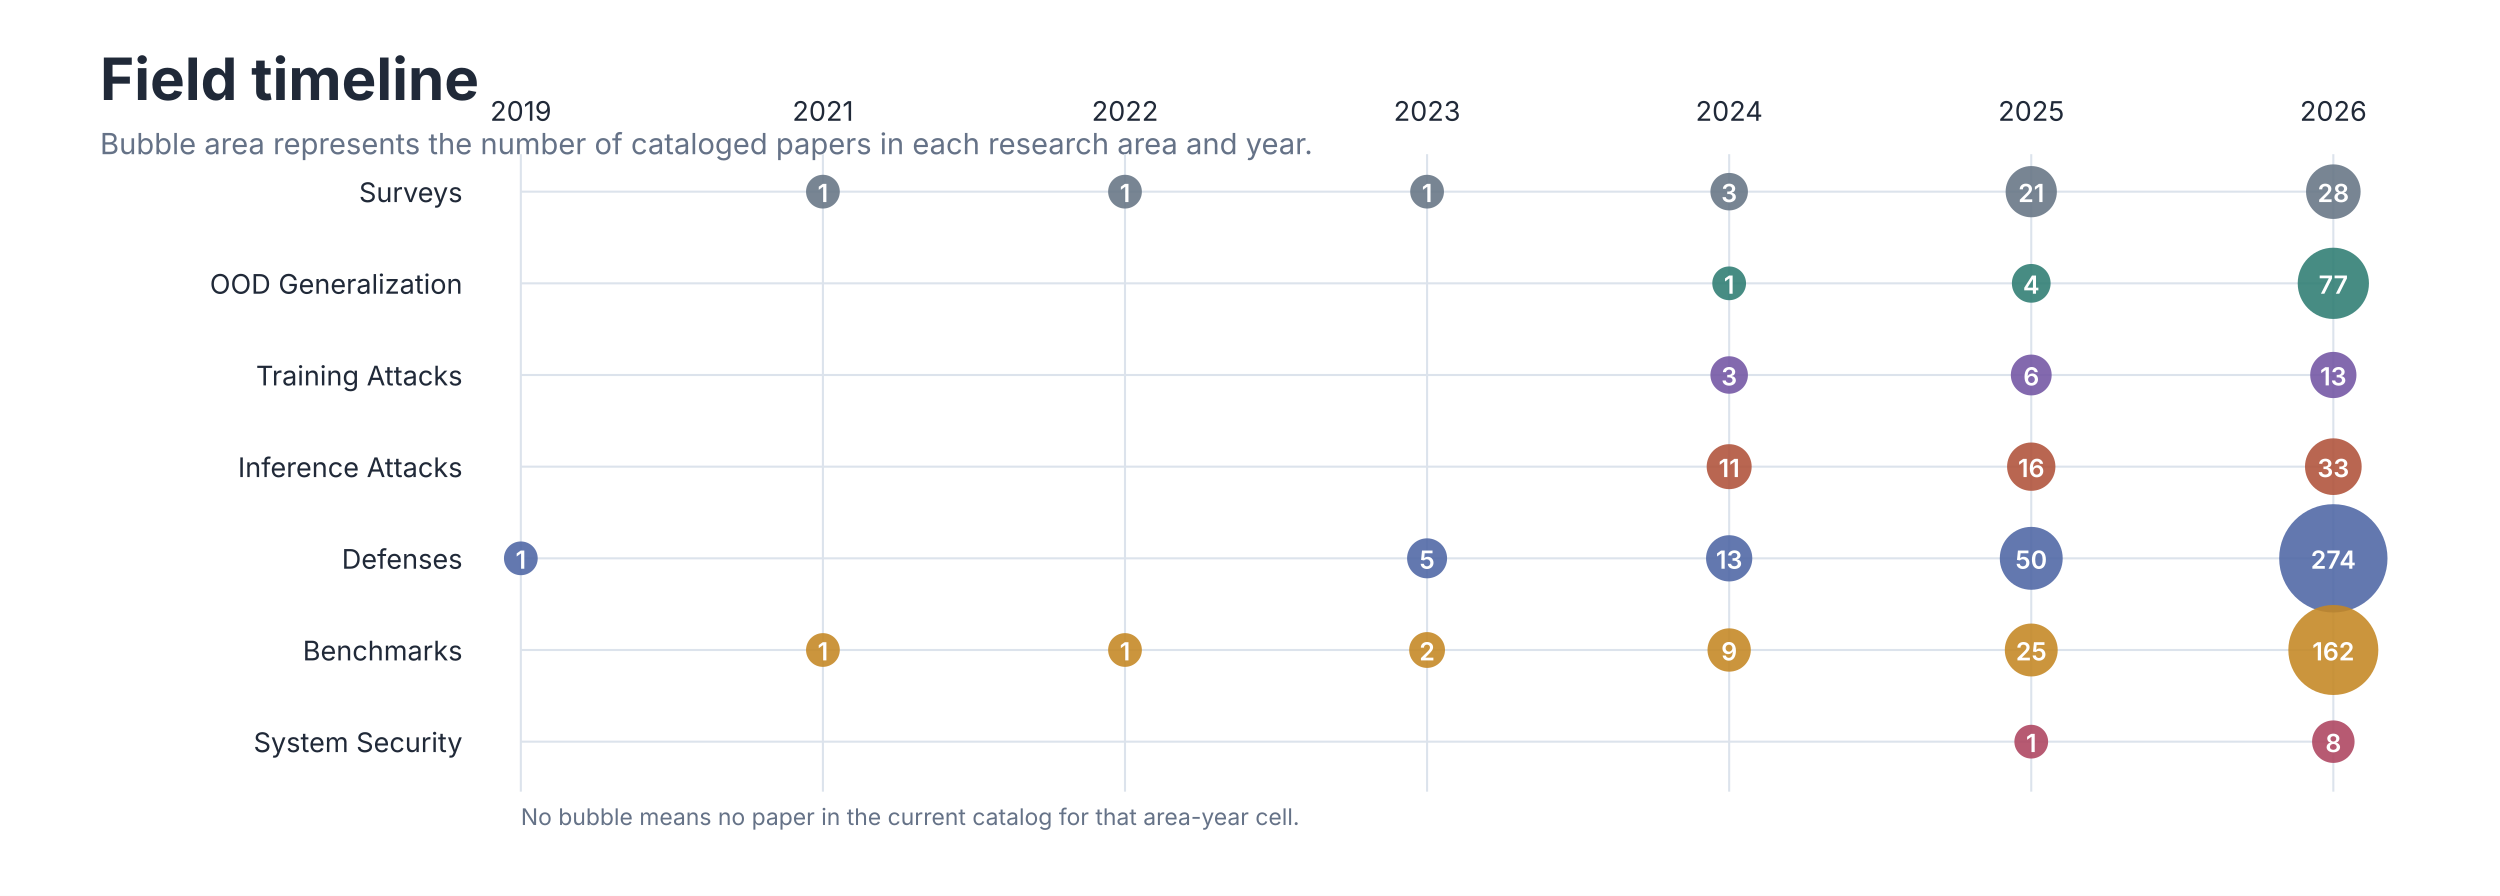
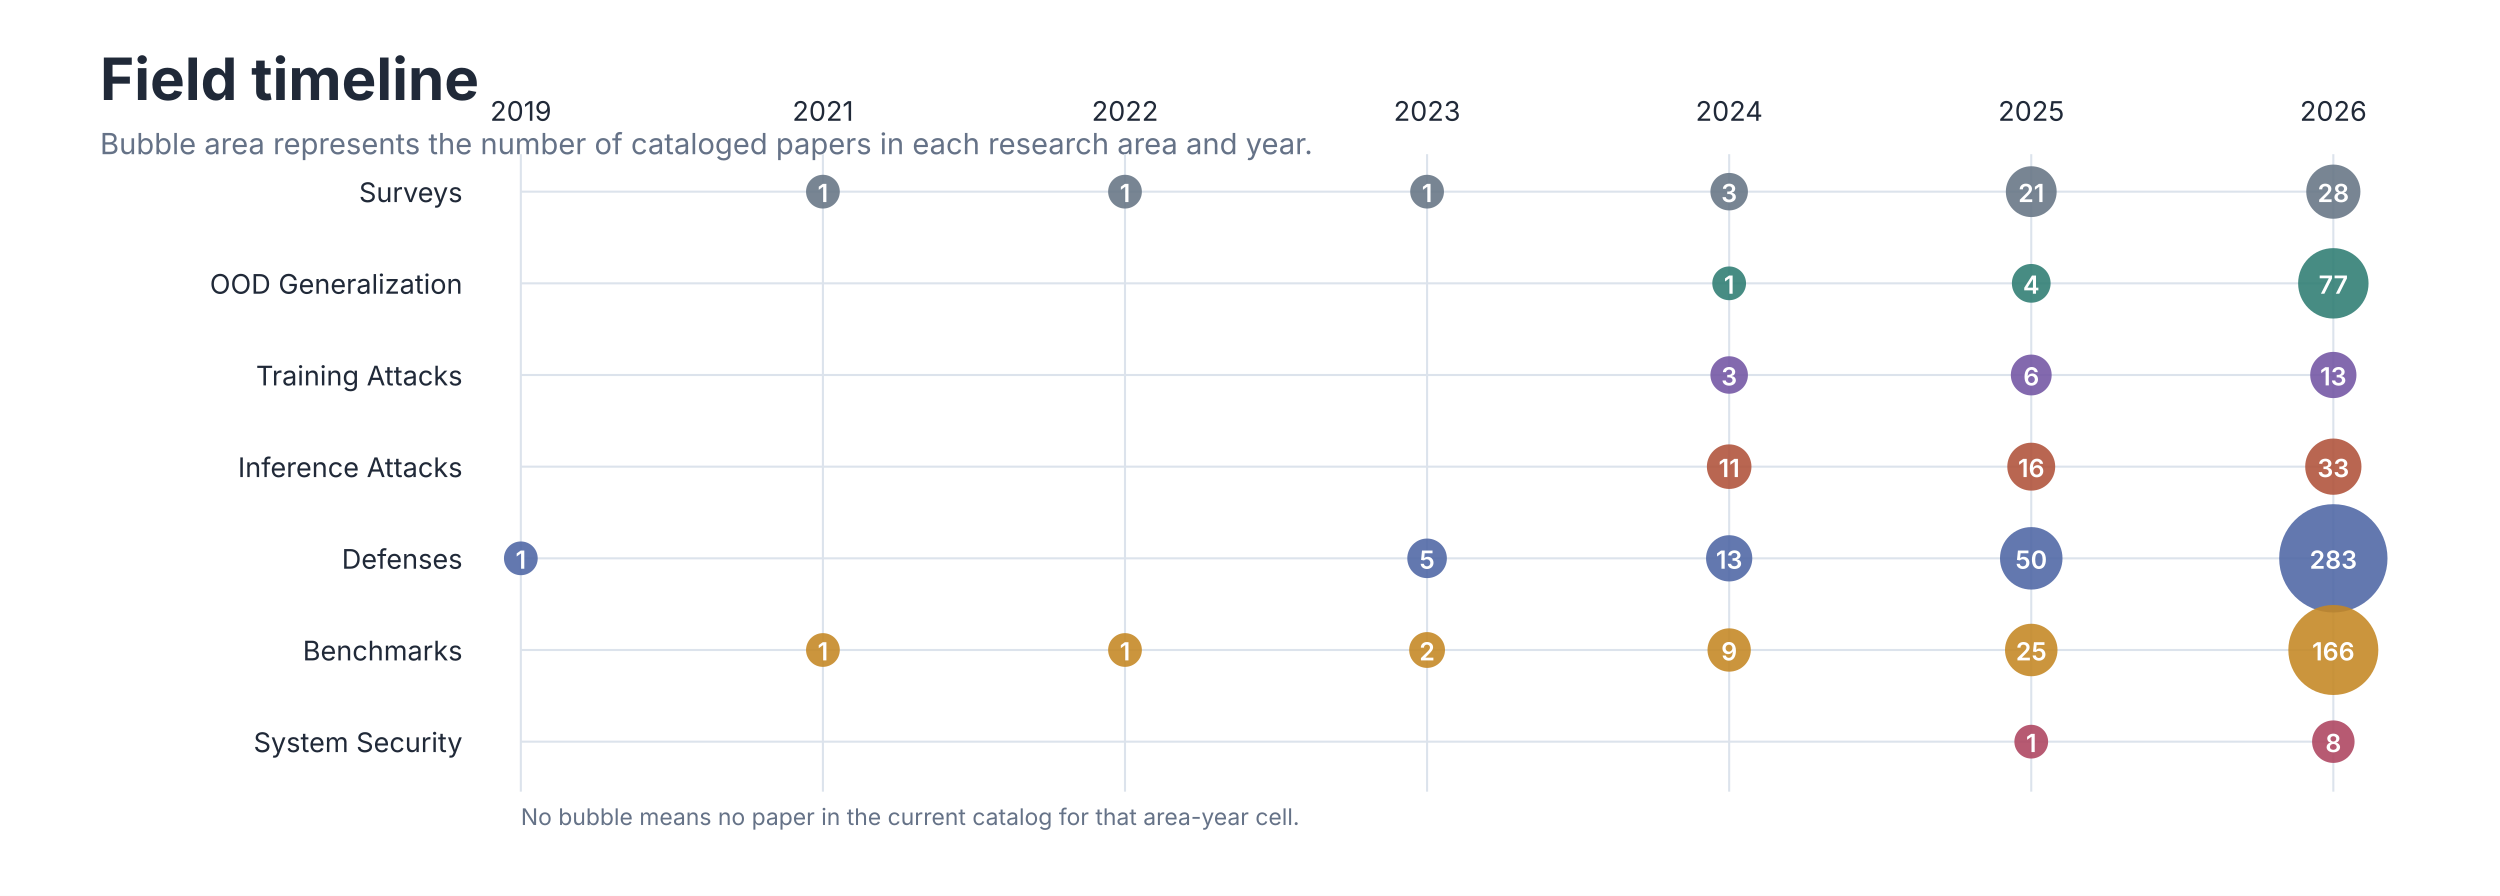
<svg xmlns="http://www.w3.org/2000/svg" role="img" aria-labelledby="title desc" viewBox="0 0 1200 430">
  <style>
text { font-family: -apple-system, BlinkMacSystemFont, 'Segoe UI', sans-serif; }
.title { font-size: 28px; font-weight: 650; fill: #202938; }
.subtitle { font-size: 14px; fill: #657287; }
.axis { font-size: 13px; fill: #657287; }
.label { font-size: 13px; fill: #202938; }
.small { font-size: 11px; fill: #657287; }
</style>
  <rect width="1200" height="430" fill="#FFFFFF" />
  <text class="title" x="48" y="48">Field timeline</text>
  <text class="subtitle" x="48" y="74">Bubble area represents the number of cataloged papers in each research area and year.</text>
  <line x1="250.0" y1="74" x2="250.0" y2="380" stroke="#DCE3EC" />
  <text class="label" x="250.0" y="58" text-anchor="middle">2019</text>
  <line x1="395.0" y1="74" x2="395.0" y2="380" stroke="#DCE3EC" />
  <text class="label" x="395.0" y="58" text-anchor="middle">2021</text>
  <line x1="540.0" y1="74" x2="540.0" y2="380" stroke="#DCE3EC" />
  <text class="label" x="540.0" y="58" text-anchor="middle">2022</text>
  <line x1="685.0" y1="74" x2="685.0" y2="380" stroke="#DCE3EC" />
  <text class="label" x="685.0" y="58" text-anchor="middle">2023</text>
  <line x1="830.0" y1="74" x2="830.0" y2="380" stroke="#DCE3EC" />
  <text class="label" x="830.0" y="58" text-anchor="middle">2024</text>
  <line x1="975.0" y1="74" x2="975.0" y2="380" stroke="#DCE3EC" />
  <text class="label" x="975.0" y="58" text-anchor="middle">2025</text>
  <line x1="1120.0" y1="74" x2="1120.0" y2="380" stroke="#DCE3EC" />
  <text class="label" x="1120.0" y="58" text-anchor="middle">2026</text>
  <text class="label" x="222" y="97" text-anchor="end">Surveys</text>
  <line x1="250" y1="92" x2="1120" y2="92" stroke="#DCE3EC" />
  <circle cx="395.0" cy="92" r="8.1" fill="#667585" fill-opacity="0.88" />
  <text x="395.0" y="97" text-anchor="middle" font-size="12" font-weight="600" fill="#FFFFFF">1</text>
  <circle cx="540.0" cy="92" r="8.1" fill="#667585" fill-opacity="0.88" />
  <text x="540.0" y="97" text-anchor="middle" font-size="12" font-weight="600" fill="#FFFFFF">1</text>
  <circle cx="685.0" cy="92" r="8.1" fill="#667585" fill-opacity="0.88" />
  <text x="685.0" y="97" text-anchor="middle" font-size="12" font-weight="600" fill="#FFFFFF">1</text>
  <circle cx="830.0" cy="92" r="9.0" fill="#667585" fill-opacity="0.88" />
  <text x="830.0" y="97" text-anchor="middle" font-size="12" font-weight="600" fill="#FFFFFF">3</text>
-   <circle cx="975.0" cy="92" r="12.3" fill="#667585" fill-opacity="0.88" />
+   <circle cx="975.0" cy="92" r="12.2" fill="#667585" fill-opacity="0.88" />
  <text x="975.0" y="97" text-anchor="middle" font-size="12" font-weight="600" fill="#FFFFFF">21</text>
-   <circle cx="1120.0" cy="92" r="13.1" fill="#667585" fill-opacity="0.88" />
+   <circle cx="1120.0" cy="92" r="13.0" fill="#667585" fill-opacity="0.88" />
  <text x="1120.0" y="97" text-anchor="middle" font-size="12" font-weight="600" fill="#FFFFFF">28</text>
  <text class="label" x="222" y="141" text-anchor="end">OOD Generalization</text>
  <line x1="250" y1="136" x2="1120" y2="136" stroke="#DCE3EC" />
  <circle cx="830.0" cy="136" r="8.1" fill="#2F7D73" fill-opacity="0.88" />
  <text x="830.0" y="141" text-anchor="middle" font-size="12" font-weight="600" fill="#FFFFFF">1</text>
  <circle cx="975.0" cy="136" r="9.3" fill="#2F7D73" fill-opacity="0.88" />
  <text x="975.0" y="141" text-anchor="middle" font-size="12" font-weight="600" fill="#FFFFFF">4</text>
-   <circle cx="1120.0" cy="136" r="17.1" fill="#2F7D73" fill-opacity="0.88" />
+   <circle cx="1120.0" cy="136" r="16.9" fill="#2F7D73" fill-opacity="0.88" />
  <text x="1120.0" y="141" text-anchor="middle" font-size="12" font-weight="600" fill="#FFFFFF">77</text>
  <text class="label" x="222" y="185" text-anchor="end">Training Attacks</text>
  <line x1="250" y1="180" x2="1120" y2="180" stroke="#DCE3EC" />
  <circle cx="830.0" cy="180" r="9.0" fill="#7356A3" fill-opacity="0.88" />
  <text x="830.0" y="185" text-anchor="middle" font-size="12" font-weight="600" fill="#FFFFFF">3</text>
  <circle cx="975.0" cy="180" r="9.8" fill="#7356A3" fill-opacity="0.88" />
  <text x="975.0" y="185" text-anchor="middle" font-size="12" font-weight="600" fill="#FFFFFF">6</text>
  <circle cx="1120.0" cy="180" r="11.1" fill="#7356A3" fill-opacity="0.88" />
  <text x="1120.0" y="185" text-anchor="middle" font-size="12" font-weight="600" fill="#FFFFFF">13</text>
  <text class="label" x="222" y="229" text-anchor="end">Inference Attacks</text>
  <line x1="250" y1="224" x2="1120" y2="224" stroke="#DCE3EC" />
-   <circle cx="830.0" cy="224" r="10.8" fill="#B0523A" fill-opacity="0.88" />
+   <circle cx="830.0" cy="224" r="10.7" fill="#B0523A" fill-opacity="0.88" />
  <text x="830.0" y="229" text-anchor="middle" font-size="12" font-weight="600" fill="#FFFFFF">11</text>
-   <circle cx="975.0" cy="224" r="11.6" fill="#B0523A" fill-opacity="0.88" />
+   <circle cx="975.0" cy="224" r="11.5" fill="#B0523A" fill-opacity="0.88" />
  <text x="975.0" y="229" text-anchor="middle" font-size="12" font-weight="600" fill="#FFFFFF">16</text>
-   <circle cx="1120.0" cy="224" r="13.6" fill="#B0523A" fill-opacity="0.88" />
+   <circle cx="1120.0" cy="224" r="13.5" fill="#B0523A" fill-opacity="0.88" />
  <text x="1120.0" y="229" text-anchor="middle" font-size="12" font-weight="600" fill="#FFFFFF">33</text>
  <text class="label" x="222" y="273" text-anchor="end">Defenses</text>
  <line x1="250" y1="268" x2="1120" y2="268" stroke="#DCE3EC" />
  <circle cx="250.0" cy="268" r="8.1" fill="#4F67A5" fill-opacity="0.88" />
  <text x="250.0" y="273" text-anchor="middle" font-size="12" font-weight="600" fill="#FFFFFF">1</text>
-   <circle cx="685.0" cy="268" r="9.6" fill="#4F67A5" fill-opacity="0.88" />
+   <circle cx="685.0" cy="268" r="9.5" fill="#4F67A5" fill-opacity="0.88" />
  <text x="685.0" y="273" text-anchor="middle" font-size="12" font-weight="600" fill="#FFFFFF">5</text>
  <circle cx="830.0" cy="268" r="11.1" fill="#4F67A5" fill-opacity="0.88" />
  <text x="830.0" y="273" text-anchor="middle" font-size="12" font-weight="600" fill="#FFFFFF">13</text>
-   <circle cx="975.0" cy="268" r="15.1" fill="#4F67A5" fill-opacity="0.88" />
+   <circle cx="975.0" cy="268" r="15.0" fill="#4F67A5" fill-opacity="0.88" />
  <text x="975.0" y="273" text-anchor="middle" font-size="12" font-weight="600" fill="#FFFFFF">50</text>
  <circle cx="1120.0" cy="268" r="26.0" fill="#4F67A5" fill-opacity="0.88" />
-   <text x="1120.0" y="273" text-anchor="middle" font-size="12" font-weight="600" fill="#FFFFFF">274</text>
+   <text x="1120.0" y="273" text-anchor="middle" font-size="12" font-weight="600" fill="#FFFFFF">283</text>
  <text class="label" x="222" y="317" text-anchor="end">Benchmarks</text>
  <line x1="250" y1="312" x2="1120" y2="312" stroke="#DCE3EC" />
  <circle cx="395.0" cy="312" r="8.1" fill="#C48724" fill-opacity="0.88" />
  <text x="395.0" y="317" text-anchor="middle" font-size="12" font-weight="600" fill="#FFFFFF">1</text>
  <circle cx="540.0" cy="312" r="8.1" fill="#C48724" fill-opacity="0.88" />
  <text x="540.0" y="317" text-anchor="middle" font-size="12" font-weight="600" fill="#FFFFFF">1</text>
  <circle cx="685.0" cy="312" r="8.6" fill="#C48724" fill-opacity="0.88" />
  <text x="685.0" y="317" text-anchor="middle" font-size="12" font-weight="600" fill="#FFFFFF">2</text>
  <circle cx="830.0" cy="312" r="10.4" fill="#C48724" fill-opacity="0.88" />
  <text x="830.0" y="317" text-anchor="middle" font-size="12" font-weight="600" fill="#FFFFFF">9</text>
-   <circle cx="975.0" cy="312" r="12.7" fill="#C48724" fill-opacity="0.88" />
+   <circle cx="975.0" cy="312" r="12.6" fill="#C48724" fill-opacity="0.88" />
  <text x="975.0" y="317" text-anchor="middle" font-size="12" font-weight="600" fill="#FFFFFF">25</text>
  <circle cx="1120.0" cy="312" r="21.6" fill="#C48724" fill-opacity="0.88" />
-   <text x="1120.0" y="317" text-anchor="middle" font-size="12" font-weight="600" fill="#FFFFFF">162</text>
+   <text x="1120.0" y="317" text-anchor="middle" font-size="12" font-weight="600" fill="#FFFFFF">166</text>
  <text class="label" x="222" y="361" text-anchor="end">System Security</text>
  <line x1="250" y1="356" x2="1120" y2="356" stroke="#DCE3EC" />
  <circle cx="975.0" cy="356" r="8.1" fill="#AE4560" fill-opacity="0.88" />
  <text x="975.0" y="361" text-anchor="middle" font-size="12" font-weight="600" fill="#FFFFFF">1</text>
  <circle cx="1120.0" cy="356" r="10.2" fill="#AE4560" fill-opacity="0.88" />
  <text x="1120.0" y="361" text-anchor="middle" font-size="12" font-weight="600" fill="#FFFFFF">8</text>
  <text class="small" x="250" y="396">No bubble means no paper in the current catalog for that area-year cell.</text>
</svg>
